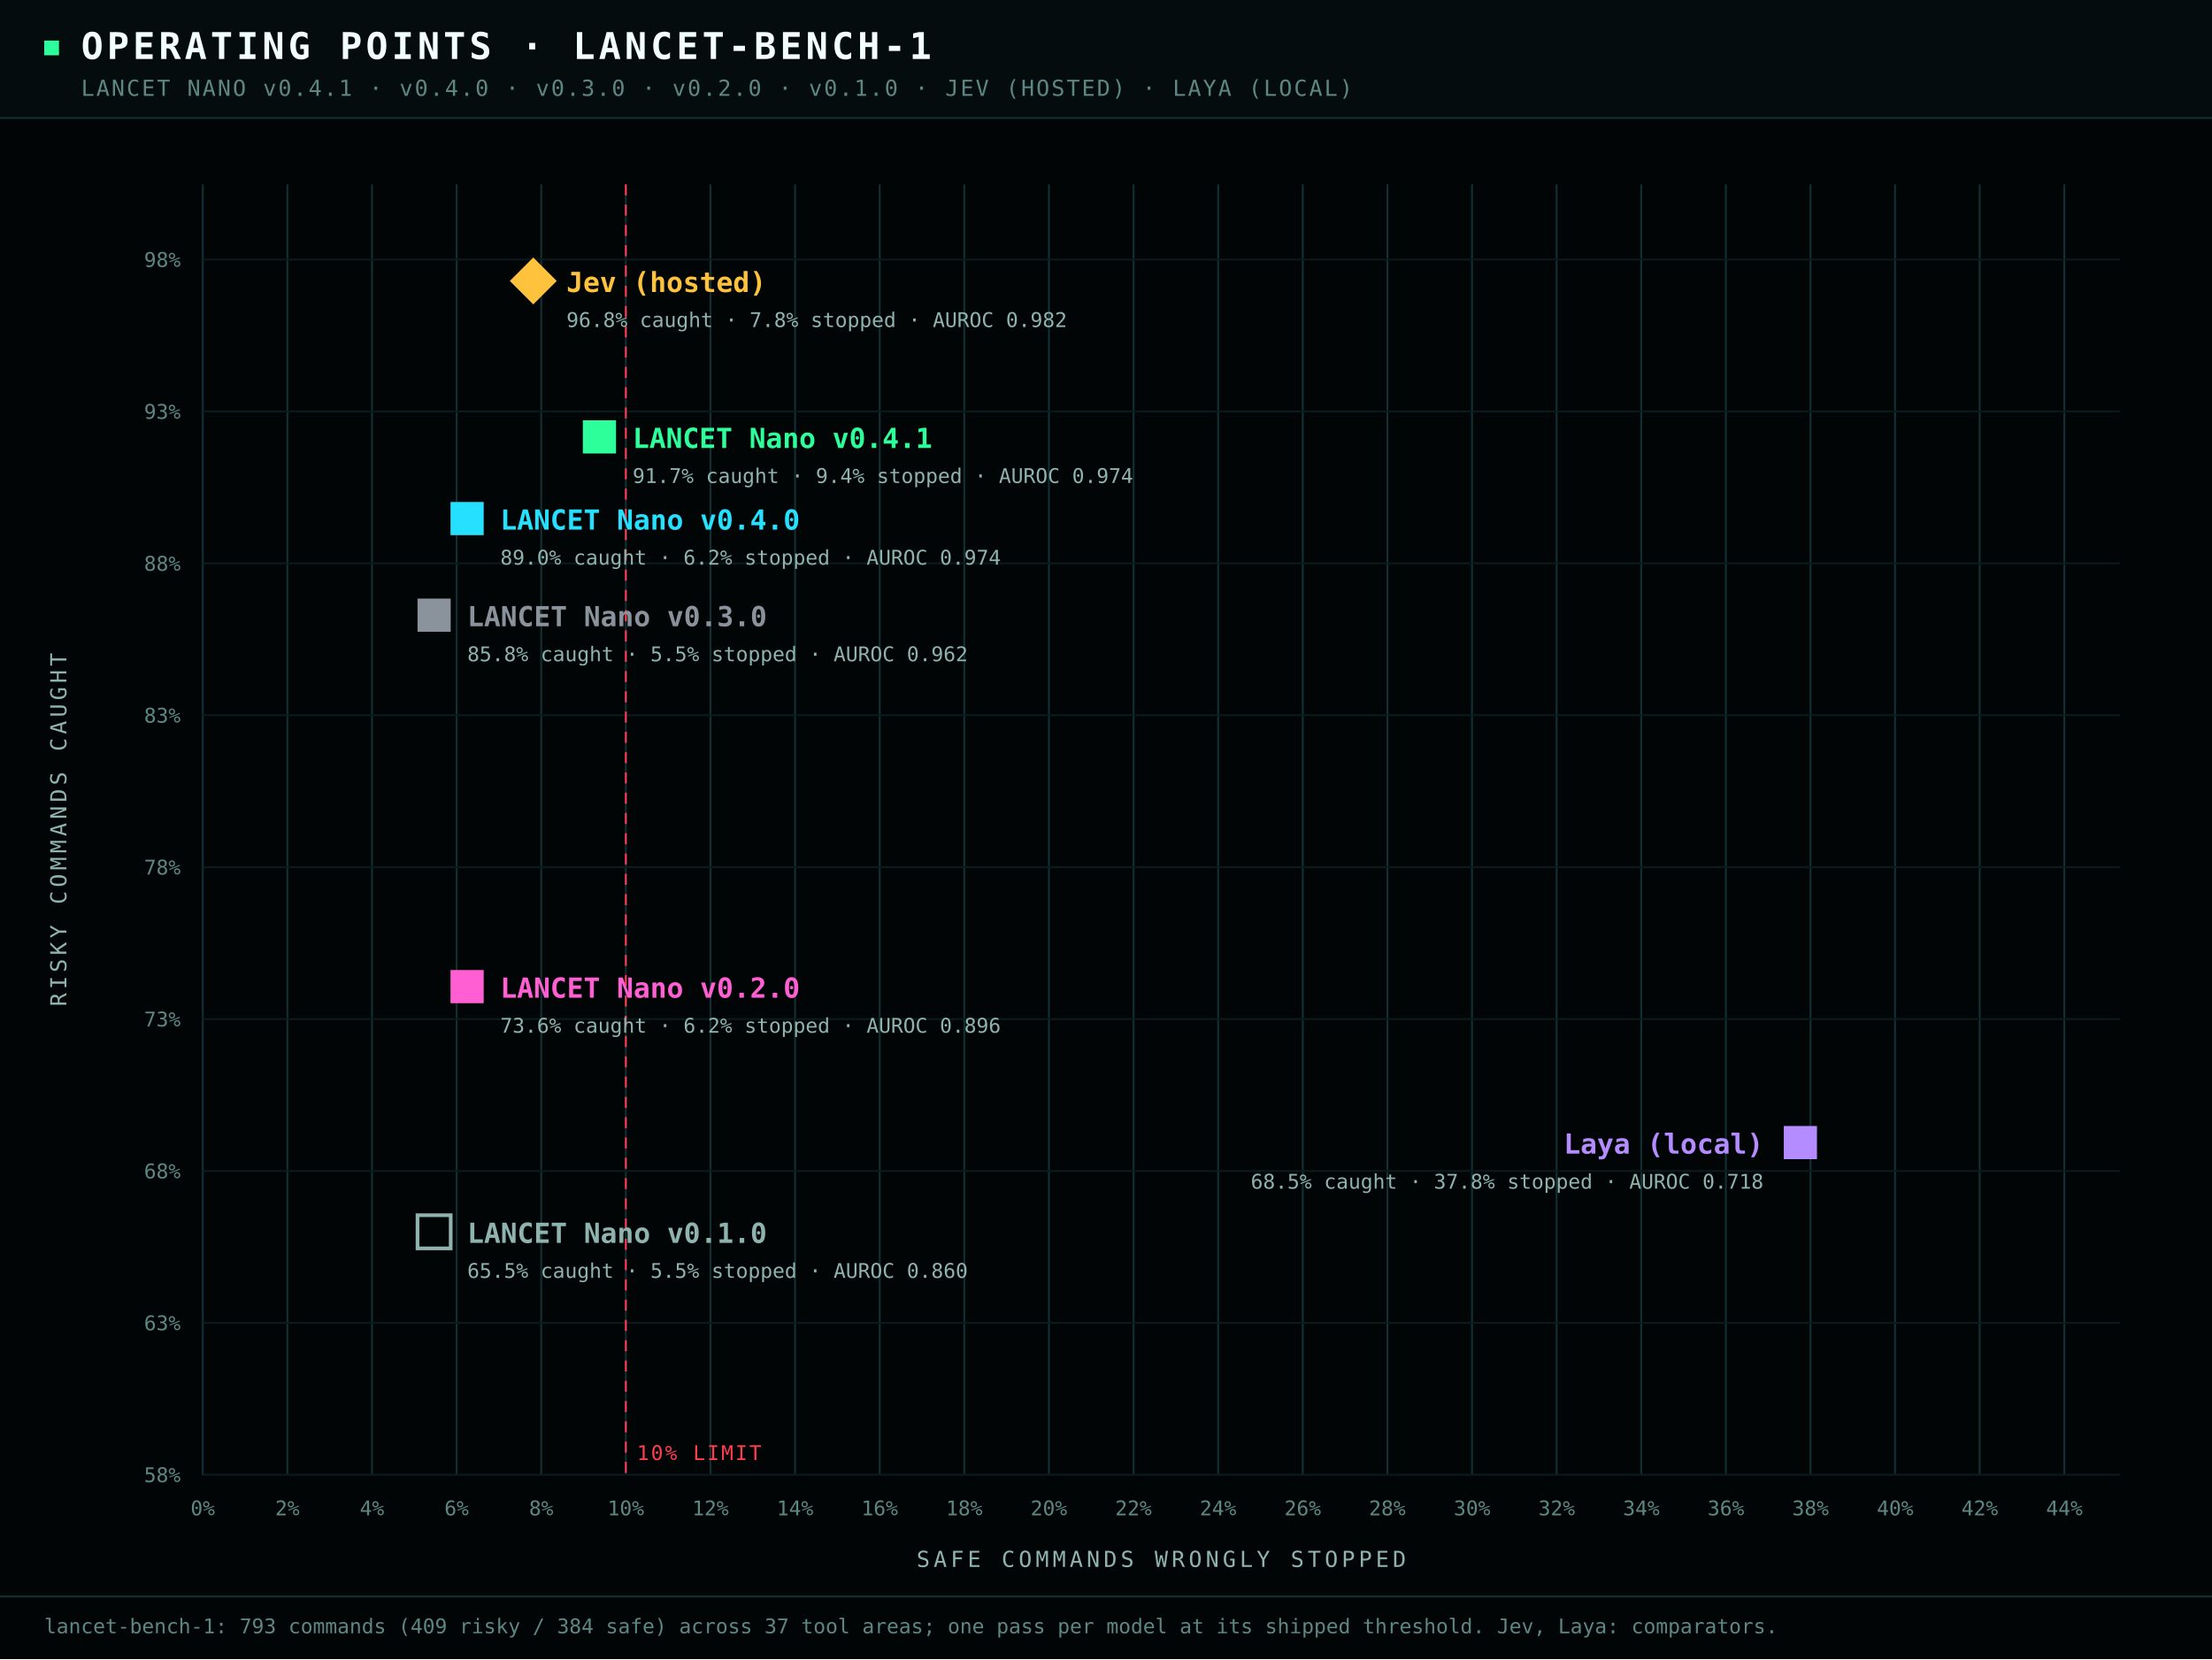
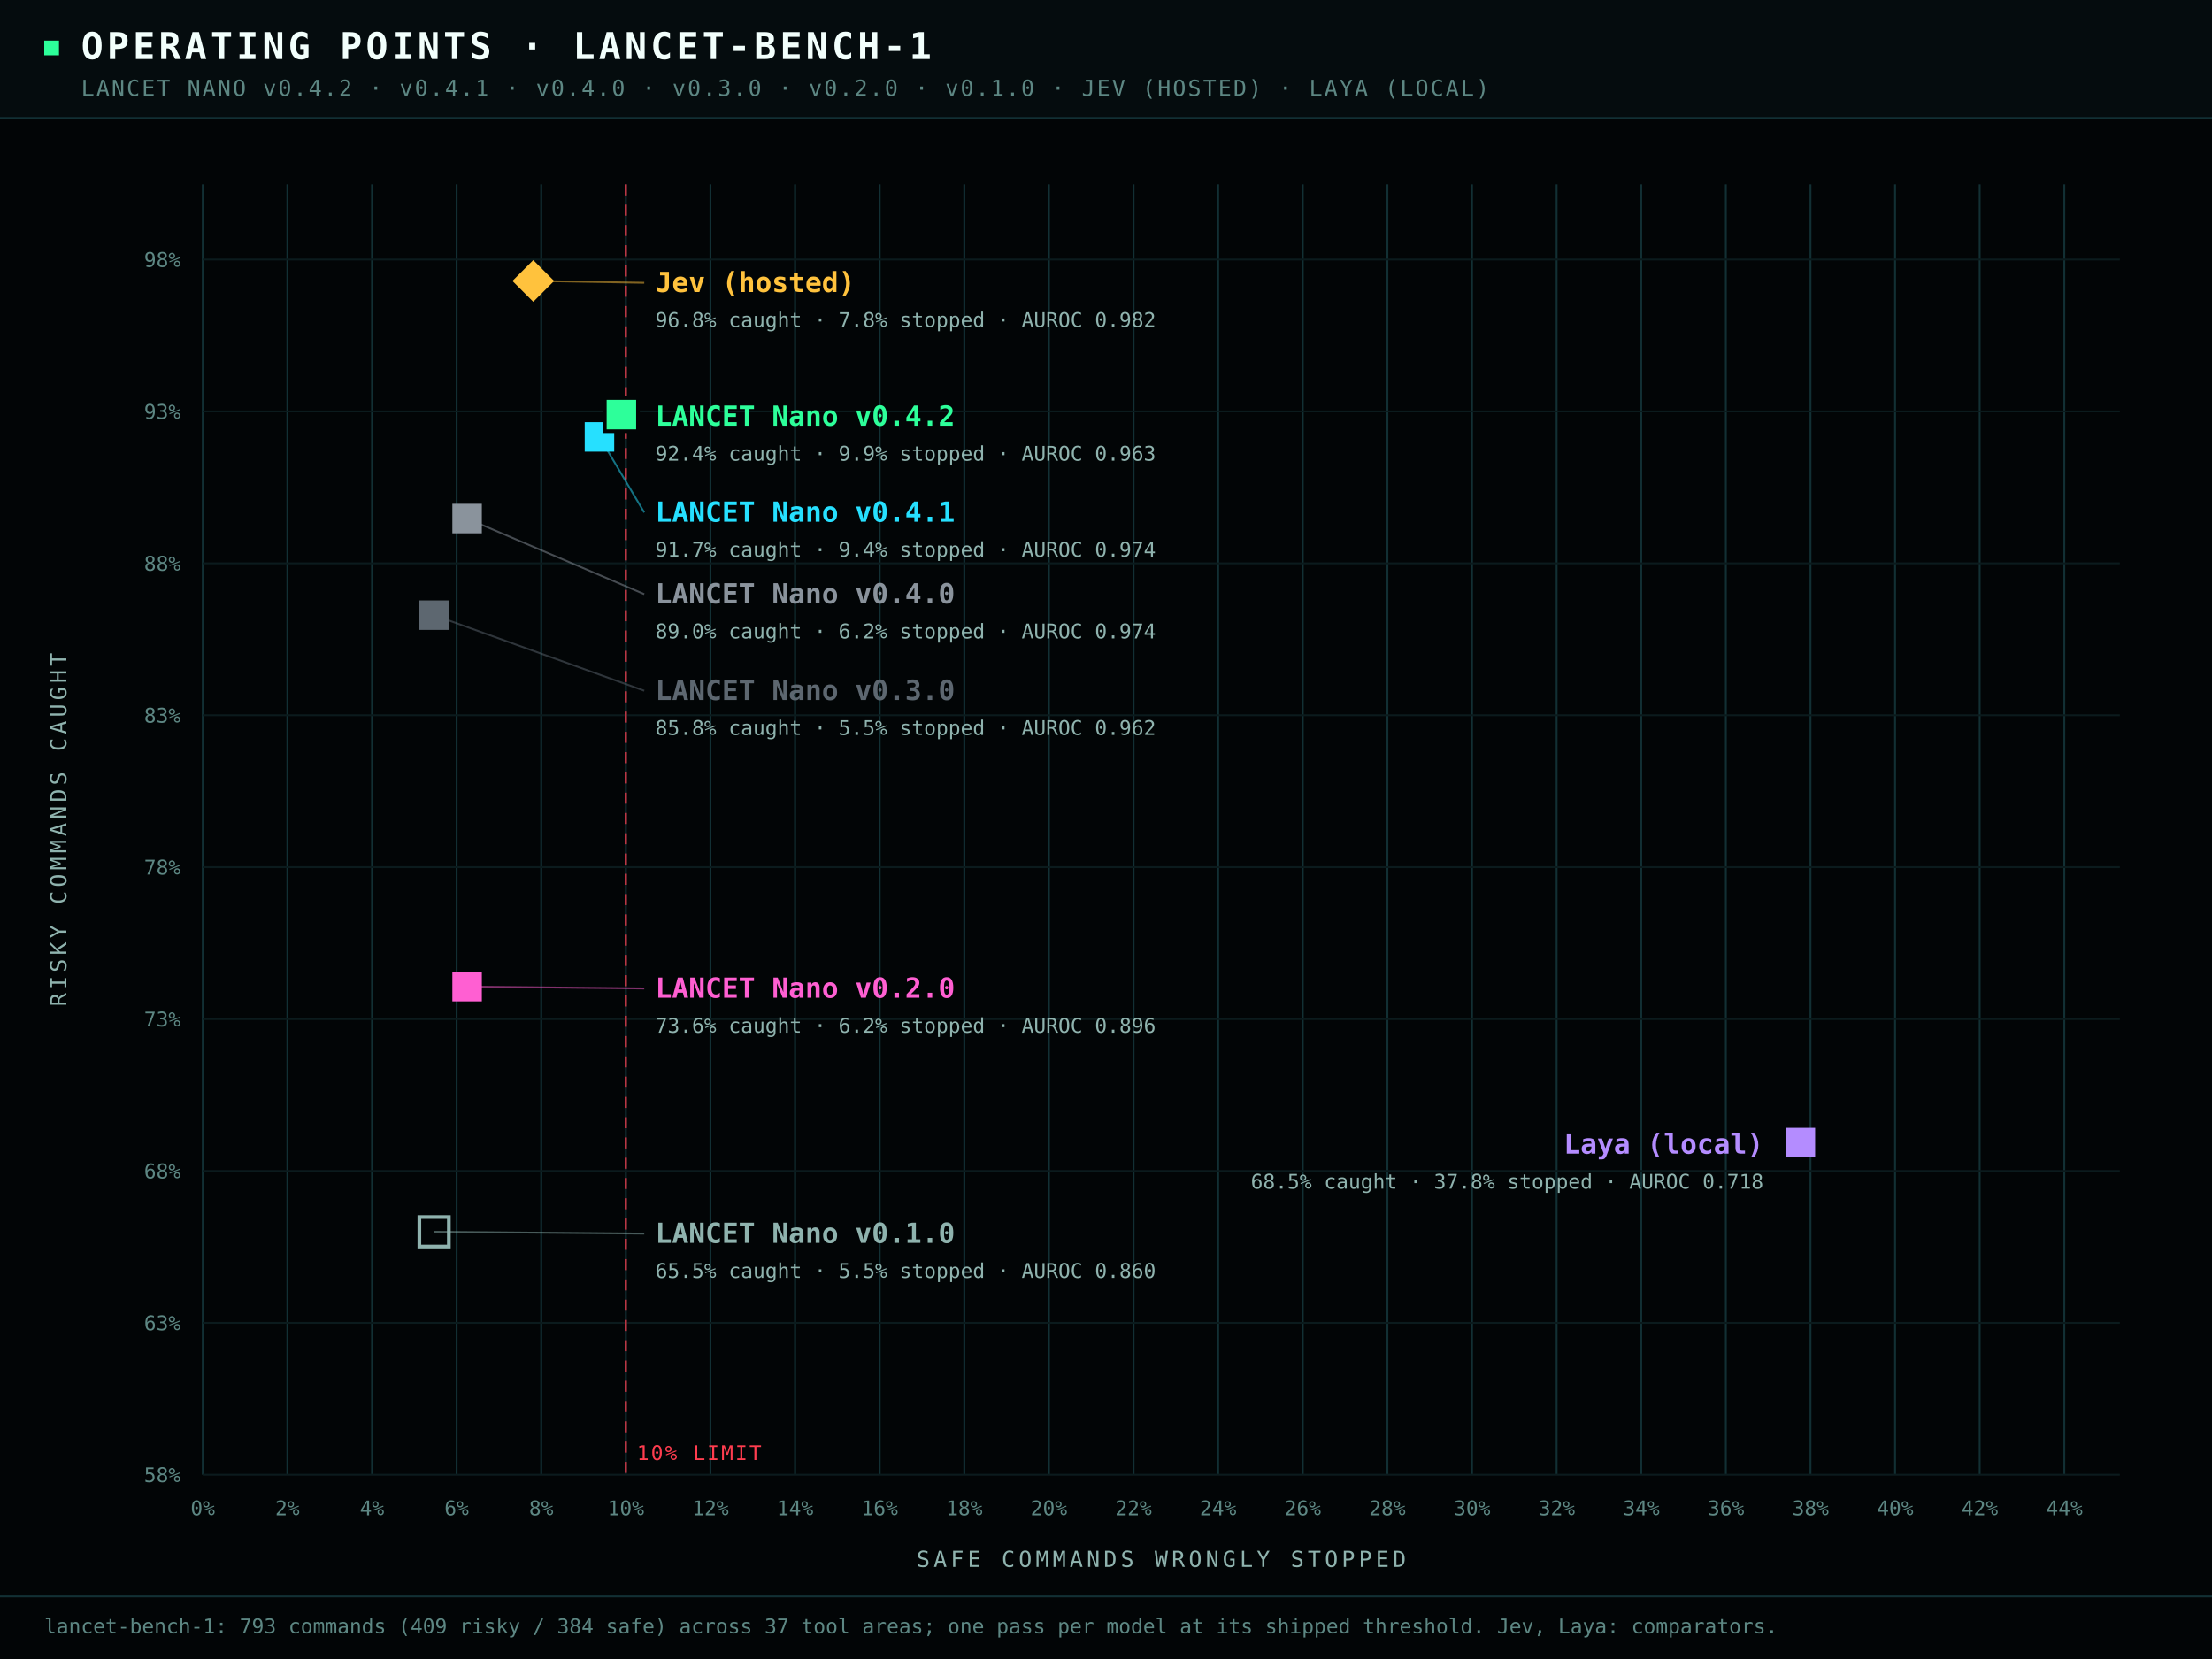
<svg xmlns="http://www.w3.org/2000/svg" width="1200" height="900" viewBox="0 0 1200 900" font-family="'Cascadia Mono','JetBrains Mono',Consolas,monospace">
  <rect width="1200" height="900" fill="#020506" />
  <rect x="0" y="0" width="1200" height="64" fill="#050c0e" />
  <line x1="0" y1="64" x2="1200" y2="64" stroke="#123034" />
  <rect x="24" y="22" width="8" height="8" fill="#2dff9a" />
  <text x="44.0" y="32.0" font-size="20" fill="#f2fffc" text-anchor="start" font-weight="700" letter-spacing="2">OPERATING POINTS · LANCET-BENCH-1</text>
-   <text x="44.0" y="52.0" font-size="12" fill="#5d8783" text-anchor="start" font-weight="400" letter-spacing="1">LANCET NANO v0.4.1 · v0.4.0 · v0.3.0 · v0.2.0 · v0.1.0 · JEV (HOSTED) · LAYA (LOCAL)</text>
+   <text x="44.0" y="52.0" font-size="12" fill="#5d8783" text-anchor="start" font-weight="400" letter-spacing="1">LANCET NANO v0.4.2 · v0.4.1 · v0.4.0 · v0.3.0 · v0.2.0 · v0.1.0 · JEV (HOSTED) · LAYA (LOCAL)</text>
  <line x1="110.0" y1="100" x2="110.0" y2="800" stroke="#123034" />
  <text x="110.0" y="822.0" font-size="11" fill="#5d8783" text-anchor="middle" font-weight="400" letter-spacing="0">0%</text>
  <line x1="155.903" y1="100" x2="155.903" y2="800" stroke="#123034" />
  <text x="155.9" y="822.0" font-size="11" fill="#5d8783" text-anchor="middle" font-weight="400" letter-spacing="0">2%</text>
  <line x1="201.807" y1="100" x2="201.807" y2="800" stroke="#123034" />
  <text x="201.8" y="822.0" font-size="11" fill="#5d8783" text-anchor="middle" font-weight="400" letter-spacing="0">4%</text>
  <line x1="247.71" y1="100" x2="247.71" y2="800" stroke="#123034" />
  <text x="247.7" y="822.0" font-size="11" fill="#5d8783" text-anchor="middle" font-weight="400" letter-spacing="0">6%</text>
  <line x1="293.614" y1="100" x2="293.614" y2="800" stroke="#123034" />
  <text x="293.6" y="822.0" font-size="11" fill="#5d8783" text-anchor="middle" font-weight="400" letter-spacing="0">8%</text>
  <line x1="339.517" y1="100" x2="339.517" y2="800" stroke="#123034" />
  <text x="339.5" y="822.0" font-size="11" fill="#5d8783" text-anchor="middle" font-weight="400" letter-spacing="0">10%</text>
  <line x1="385.421" y1="100" x2="385.421" y2="800" stroke="#123034" />
  <text x="385.4" y="822.0" font-size="11" fill="#5d8783" text-anchor="middle" font-weight="400" letter-spacing="0">12%</text>
  <line x1="431.324" y1="100" x2="431.324" y2="800" stroke="#123034" />
  <text x="431.3" y="822.0" font-size="11" fill="#5d8783" text-anchor="middle" font-weight="400" letter-spacing="0">14%</text>
  <line x1="477.228" y1="100" x2="477.228" y2="800" stroke="#123034" />
  <text x="477.2" y="822.0" font-size="11" fill="#5d8783" text-anchor="middle" font-weight="400" letter-spacing="0">16%</text>
  <line x1="523.131" y1="100" x2="523.131" y2="800" stroke="#123034" />
  <text x="523.1" y="822.0" font-size="11" fill="#5d8783" text-anchor="middle" font-weight="400" letter-spacing="0">18%</text>
  <line x1="569.034" y1="100" x2="569.034" y2="800" stroke="#123034" />
  <text x="569.0" y="822.0" font-size="11" fill="#5d8783" text-anchor="middle" font-weight="400" letter-spacing="0">20%</text>
  <line x1="614.938" y1="100" x2="614.938" y2="800" stroke="#123034" />
  <text x="614.9" y="822.0" font-size="11" fill="#5d8783" text-anchor="middle" font-weight="400" letter-spacing="0">22%</text>
  <line x1="660.841" y1="100" x2="660.841" y2="800" stroke="#123034" />
  <text x="660.8" y="822.0" font-size="11" fill="#5d8783" text-anchor="middle" font-weight="400" letter-spacing="0">24%</text>
  <line x1="706.745" y1="100" x2="706.745" y2="800" stroke="#123034" />
  <text x="706.7" y="822.0" font-size="11" fill="#5d8783" text-anchor="middle" font-weight="400" letter-spacing="0">26%</text>
  <line x1="752.648" y1="100" x2="752.648" y2="800" stroke="#123034" />
  <text x="752.6" y="822.0" font-size="11" fill="#5d8783" text-anchor="middle" font-weight="400" letter-spacing="0">28%</text>
  <line x1="798.552" y1="100" x2="798.552" y2="800" stroke="#123034" />
  <text x="798.6" y="822.0" font-size="11" fill="#5d8783" text-anchor="middle" font-weight="400" letter-spacing="0">30%</text>
  <line x1="844.455" y1="100" x2="844.455" y2="800" stroke="#123034" />
  <text x="844.5" y="822.0" font-size="11" fill="#5d8783" text-anchor="middle" font-weight="400" letter-spacing="0">32%</text>
  <line x1="890.359" y1="100" x2="890.359" y2="800" stroke="#123034" />
  <text x="890.4" y="822.0" font-size="11" fill="#5d8783" text-anchor="middle" font-weight="400" letter-spacing="0">34%</text>
  <line x1="936.262" y1="100" x2="936.262" y2="800" stroke="#123034" />
  <text x="936.3" y="822.0" font-size="11" fill="#5d8783" text-anchor="middle" font-weight="400" letter-spacing="0">36%</text>
  <line x1="982.166" y1="100" x2="982.166" y2="800" stroke="#123034" />
  <text x="982.2" y="822.0" font-size="11" fill="#5d8783" text-anchor="middle" font-weight="400" letter-spacing="0">38%</text>
  <line x1="1028.069" y1="100" x2="1028.069" y2="800" stroke="#123034" />
  <text x="1028.1" y="822.0" font-size="11" fill="#5d8783" text-anchor="middle" font-weight="400" letter-spacing="0">40%</text>
  <line x1="1073.972" y1="100" x2="1073.972" y2="800" stroke="#123034" />
  <text x="1074.0" y="822.0" font-size="11" fill="#5d8783" text-anchor="middle" font-weight="400" letter-spacing="0">42%</text>
  <line x1="1119.876" y1="100" x2="1119.876" y2="800" stroke="#123034" />
  <text x="1119.9" y="822.0" font-size="11" fill="#5d8783" text-anchor="middle" font-weight="400" letter-spacing="0">44%</text>
  <line x1="110" y1="800.0" x2="1150" y2="800.0" stroke="#0b1b1d" />
  <text x="98.0" y="804.0" font-size="11" fill="#5d8783" text-anchor="end" font-weight="400" letter-spacing="0">58%</text>
  <line x1="110" y1="717.597" x2="1150" y2="717.597" stroke="#0b1b1d" />
  <text x="98.0" y="721.6" font-size="11" fill="#5d8783" text-anchor="end" font-weight="400" letter-spacing="0">63%</text>
  <line x1="110" y1="635.195" x2="1150" y2="635.195" stroke="#0b1b1d" />
  <text x="98.0" y="639.2" font-size="11" fill="#5d8783" text-anchor="end" font-weight="400" letter-spacing="0">68%</text>
  <line x1="110" y1="552.792" x2="1150" y2="552.792" stroke="#0b1b1d" />
  <text x="98.0" y="556.8" font-size="11" fill="#5d8783" text-anchor="end" font-weight="400" letter-spacing="0">73%</text>
  <line x1="110" y1="470.389" x2="1150" y2="470.389" stroke="#0b1b1d" />
  <text x="98.0" y="474.4" font-size="11" fill="#5d8783" text-anchor="end" font-weight="400" letter-spacing="0">78%</text>
  <line x1="110" y1="387.986" x2="1150" y2="387.986" stroke="#0b1b1d" />
  <text x="98.0" y="392.0" font-size="11" fill="#5d8783" text-anchor="end" font-weight="400" letter-spacing="0">83%</text>
  <line x1="110" y1="305.584" x2="1150" y2="305.584" stroke="#0b1b1d" />
  <text x="98.0" y="309.6" font-size="11" fill="#5d8783" text-anchor="end" font-weight="400" letter-spacing="0">88%</text>
  <line x1="110" y1="223.181" x2="1150" y2="223.181" stroke="#0b1b1d" />
  <text x="98.0" y="227.2" font-size="11" fill="#5d8783" text-anchor="end" font-weight="400" letter-spacing="0">93%</text>
  <line x1="110" y1="140.778" x2="1150" y2="140.778" stroke="#0b1b1d" />
  <text x="98.0" y="144.8" font-size="11" fill="#5d8783" text-anchor="end" font-weight="400" letter-spacing="0">98%</text>
  <line x1="339.517" y1="100" x2="339.517" y2="800" stroke="#ff3d4f" stroke-dasharray="6 5" />
  <text x="345.5" y="792.0" font-size="11" fill="#ff3d4f" text-anchor="start" font-weight="400" letter-spacing="1">10% LIMIT</text>
  <text x="630.0" y="850.0" font-size="12" fill="#8fb3ae" text-anchor="middle" font-weight="400" letter-spacing="2">SAFE COMMANDS WRONGLY STOPPED</text>
  <text x="36.0" y="450.0" font-size="12" fill="#8fb3ae" text-anchor="middle" font-weight="400" letter-spacing="2" transform="rotate(-90 36 450.0)">RISKY COMMANDS CAUGHT</text>
-   <rect x="280.3" y="143.4" width="18" height="18" fill="#ffc23d" transform="rotate(45 289.3 152.4)" />
-   <text x="307.3" y="158.4" font-size="15" fill="#ffc23d" text-anchor="start" font-weight="700" letter-spacing="0">Jev (hosted)</text>
-   <text x="307.3" y="177.4" font-size="11" fill="#8fb3ae" text-anchor="start" font-weight="400" letter-spacing="0">96.8% caught · 7.8% stopped · AUROC 0.982</text>
-   <rect x="316.2" y="228.0" width="18" height="18" fill="#2dff9a" />
-   <text x="343.2" y="243.0" font-size="15" fill="#2dff9a" text-anchor="start" font-weight="700" letter-spacing="0">LANCET Nano v0.4.1</text>
-   <text x="343.2" y="262.0" font-size="11" fill="#8fb3ae" text-anchor="start" font-weight="400" letter-spacing="0">91.7% caught · 9.4% stopped · AUROC 0.974</text>
-   <rect x="244.4" y="272.3" width="18" height="18" fill="#26e0ff" />
-   <text x="271.4" y="287.3" font-size="15" fill="#26e0ff" text-anchor="start" font-weight="700" letter-spacing="0">LANCET Nano v0.4.0</text>
-   <text x="271.4" y="306.3" font-size="11" fill="#8fb3ae" text-anchor="start" font-weight="400" letter-spacing="0">89.0% caught · 6.2% stopped · AUROC 0.974</text>
-   <rect x="226.5" y="324.7" width="18" height="18" fill="#8a939c" />
-   <text x="253.5" y="339.7" font-size="15" fill="#8a939c" text-anchor="start" font-weight="700" letter-spacing="0">LANCET Nano v0.3.0</text>
-   <text x="253.5" y="358.7" font-size="11" fill="#8fb3ae" text-anchor="start" font-weight="400" letter-spacing="0">85.8% caught · 5.5% stopped · AUROC 0.962</text>
-   <rect x="244.4" y="526.2" width="18" height="18" fill="#ff5fd2" />
-   <text x="271.4" y="541.2" font-size="15" fill="#ff5fd2" text-anchor="start" font-weight="700" letter-spacing="0">LANCET Nano v0.2.0</text>
-   <text x="271.4" y="560.2" font-size="11" fill="#8fb3ae" text-anchor="start" font-weight="400" letter-spacing="0">73.6% caught · 6.2% stopped · AUROC 0.896</text>
-   <rect x="967.7" y="610.8" width="18" height="18" fill="#b48cff" />
+   <line x1="289.3" y1="152.4" x2="349.5" y2="153.4" stroke="#ffc23d" stroke-opacity=".5" />
+   <text x="355.5" y="158.4" font-size="15" fill="#ffc23d" text-anchor="start" font-weight="700" letter-spacing="0">Jev (hosted)</text>
+   <text x="355.5" y="177.4" font-size="11" fill="#8fb3ae" text-anchor="start" font-weight="400" letter-spacing="0">96.8% caught · 7.8% stopped · AUROC 0.982</text>
+   <text x="355.5" y="230.9" font-size="15" fill="#2dff9a" text-anchor="start" font-weight="700" letter-spacing="0">LANCET Nano v0.4.2</text>
+   <text x="355.5" y="249.9" font-size="11" fill="#8fb3ae" text-anchor="start" font-weight="400" letter-spacing="0">92.4% caught · 9.9% stopped · AUROC 0.963</text>
+   <line x1="325.2" y1="237.0" x2="349.5" y2="278.0" stroke="#26e0ff" stroke-opacity=".5" />
+   <text x="355.5" y="283.0" font-size="15" fill="#26e0ff" text-anchor="start" font-weight="700" letter-spacing="0">LANCET Nano v0.4.1</text>
+   <text x="355.5" y="302.0" font-size="11" fill="#8fb3ae" text-anchor="start" font-weight="400" letter-spacing="0">91.7% caught · 9.4% stopped · AUROC 0.974</text>
+   <line x1="253.4" y1="281.3" x2="349.5" y2="322.3" stroke="#8a939c" stroke-opacity=".5" />
+   <text x="355.5" y="327.3" font-size="15" fill="#8a939c" text-anchor="start" font-weight="700" letter-spacing="0">LANCET Nano v0.4.0</text>
+   <text x="355.5" y="346.3" font-size="11" fill="#8fb3ae" text-anchor="start" font-weight="400" letter-spacing="0">89.0% caught · 6.2% stopped · AUROC 0.974</text>
+   <line x1="235.5" y1="333.7" x2="349.5" y2="374.7" stroke="#5d6770" stroke-opacity=".5" />
+   <text x="355.5" y="379.7" font-size="15" fill="#5d6770" text-anchor="start" font-weight="700" letter-spacing="0">LANCET Nano v0.3.0</text>
+   <text x="355.5" y="398.7" font-size="11" fill="#8fb3ae" text-anchor="start" font-weight="400" letter-spacing="0">85.8% caught · 5.5% stopped · AUROC 0.962</text>
+   <line x1="253.4" y1="535.2" x2="349.5" y2="536.2" stroke="#ff5fd2" stroke-opacity=".5" />
+   <text x="355.5" y="541.2" font-size="15" fill="#ff5fd2" text-anchor="start" font-weight="700" letter-spacing="0">LANCET Nano v0.2.0</text>
+   <text x="355.5" y="560.2" font-size="11" fill="#8fb3ae" text-anchor="start" font-weight="400" letter-spacing="0">73.6% caught · 6.2% stopped · AUROC 0.896</text>
  <text x="956.7" y="625.8" font-size="15" fill="#b48cff" text-anchor="end" font-weight="700" letter-spacing="0">Laya (local)</text>
  <text x="956.7" y="644.8" font-size="11" fill="#8fb3ae" text-anchor="end" font-weight="400" letter-spacing="0">68.5% caught · 37.8% stopped · AUROC 0.718</text>
-   <rect x="226.5" y="659.2" width="18" height="18" fill="none" stroke="#8fb3ae" stroke-width="2" />
-   <text x="253.5" y="674.2" font-size="15" fill="#8fb3ae" text-anchor="start" font-weight="700" letter-spacing="0">LANCET Nano v0.1.0</text>
-   <text x="253.5" y="693.2" font-size="11" fill="#8fb3ae" text-anchor="start" font-weight="400" letter-spacing="0">65.5% caught · 5.5% stopped · AUROC 0.860</text>
+   <line x1="235.5" y1="668.2" x2="349.5" y2="669.2" stroke="#8fb3ae" stroke-opacity=".5" />
+   <text x="355.5" y="674.2" font-size="15" fill="#8fb3ae" text-anchor="start" font-weight="700" letter-spacing="0">LANCET Nano v0.1.0</text>
+   <text x="355.5" y="693.2" font-size="11" fill="#8fb3ae" text-anchor="start" font-weight="400" letter-spacing="0">65.5% caught · 5.5% stopped · AUROC 0.860</text>
+   <rect x="281.3" y="144.4" width="16" height="16" fill="#ffc23d" transform="rotate(45 289.3 152.4)" />
+   <rect x="317.2" y="229.0" width="16" height="16" fill="#26e0ff" />
+   <rect x="245.4" y="273.3" width="16" height="16" fill="#8a939c" />
+   <rect x="227.5" y="325.7" width="16" height="16" fill="#5d6770" />
+   <rect x="245.4" y="527.2" width="16" height="16" fill="#ff5fd2" />
+   <rect x="968.7" y="611.8" width="16" height="16" fill="#b48cff" />
+   <rect x="227.5" y="660.2" width="16" height="16" fill="none" stroke="#8fb3ae" stroke-width="2" />
+   <rect x="327.1" y="214.9" width="20" height="20" fill="#020506" />
+   <rect x="329.1" y="216.9" width="16" height="16" fill="#2dff9a" />
  <line x1="0" y1="866" x2="1200" y2="866" stroke="#123034" />
  <text x="24.0" y="886.0" font-size="11" fill="#5d8783" text-anchor="start" font-weight="400" letter-spacing="0">lancet-bench-1: 793 commands (409 risky / 384 safe) across 37 tool areas; one pass per model at its shipped threshold. Jev, Laya: comparators.</text>
</svg>
